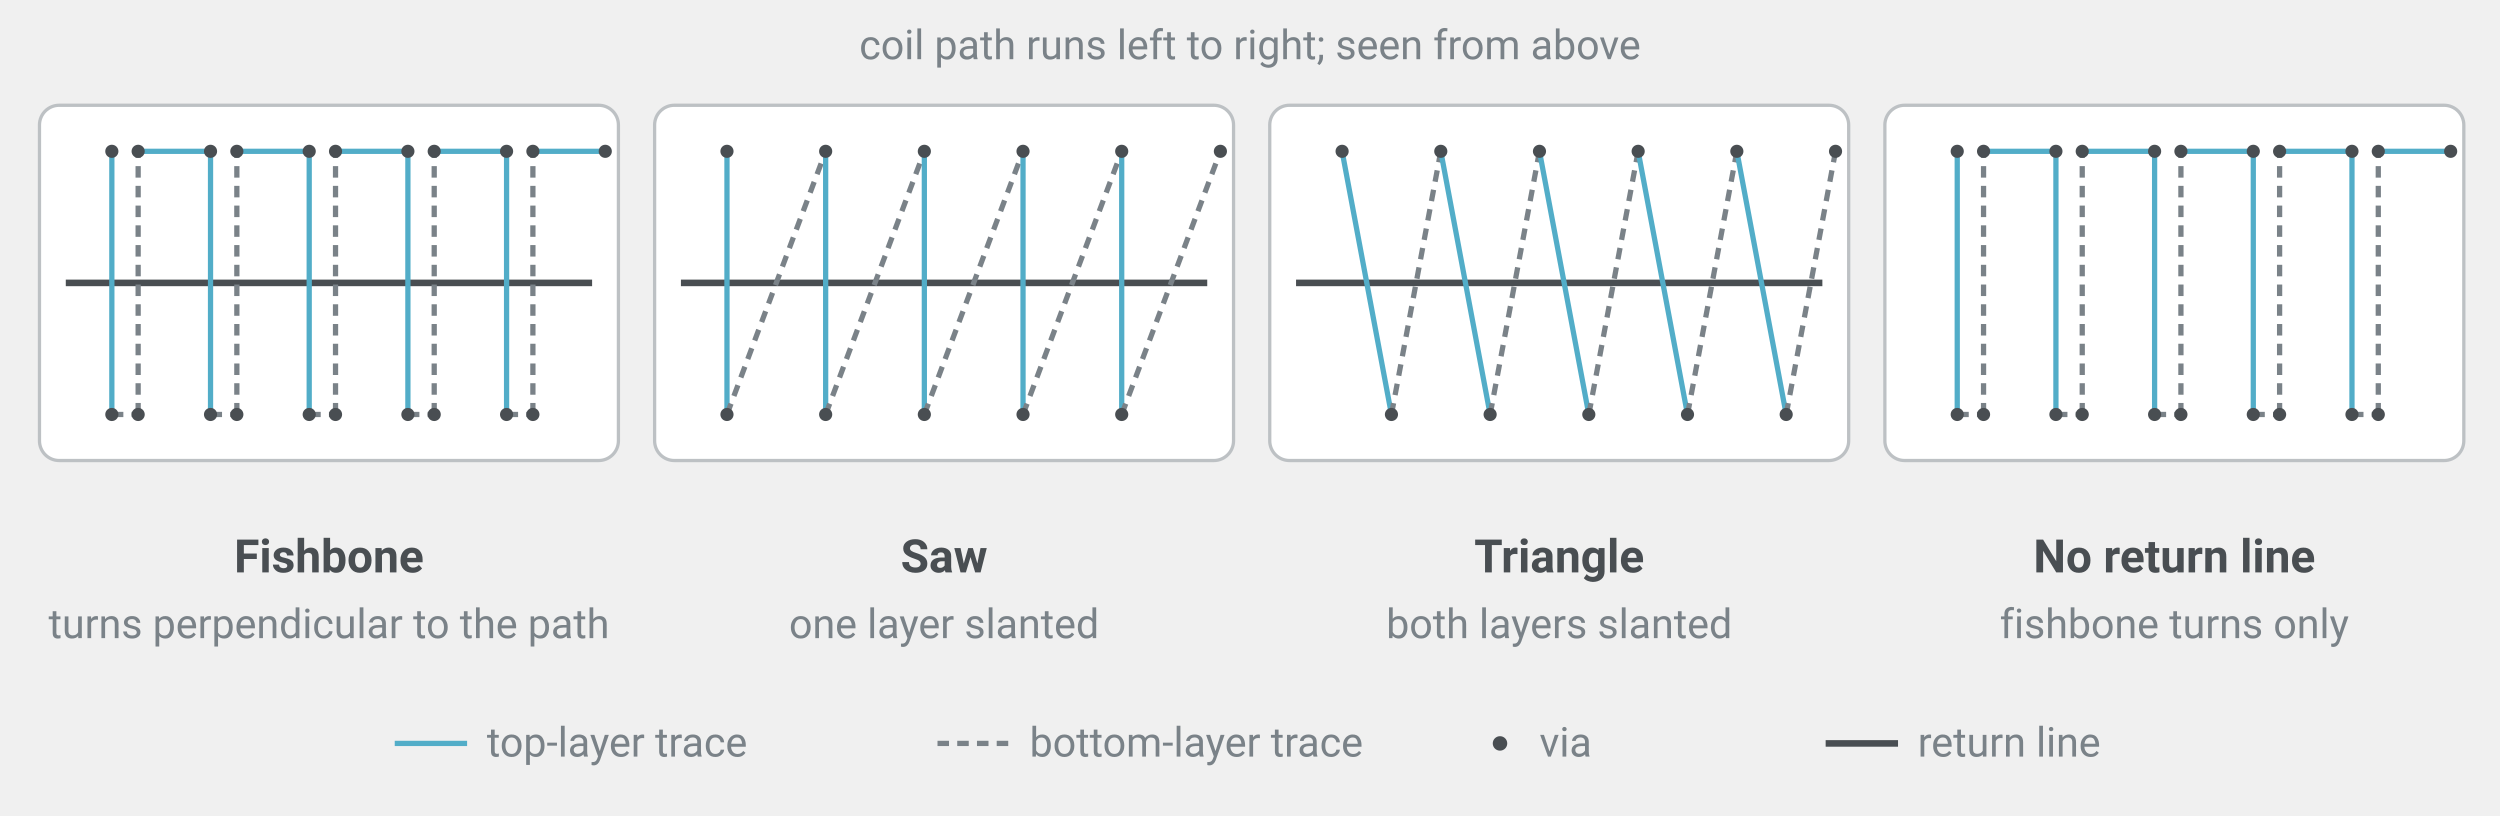
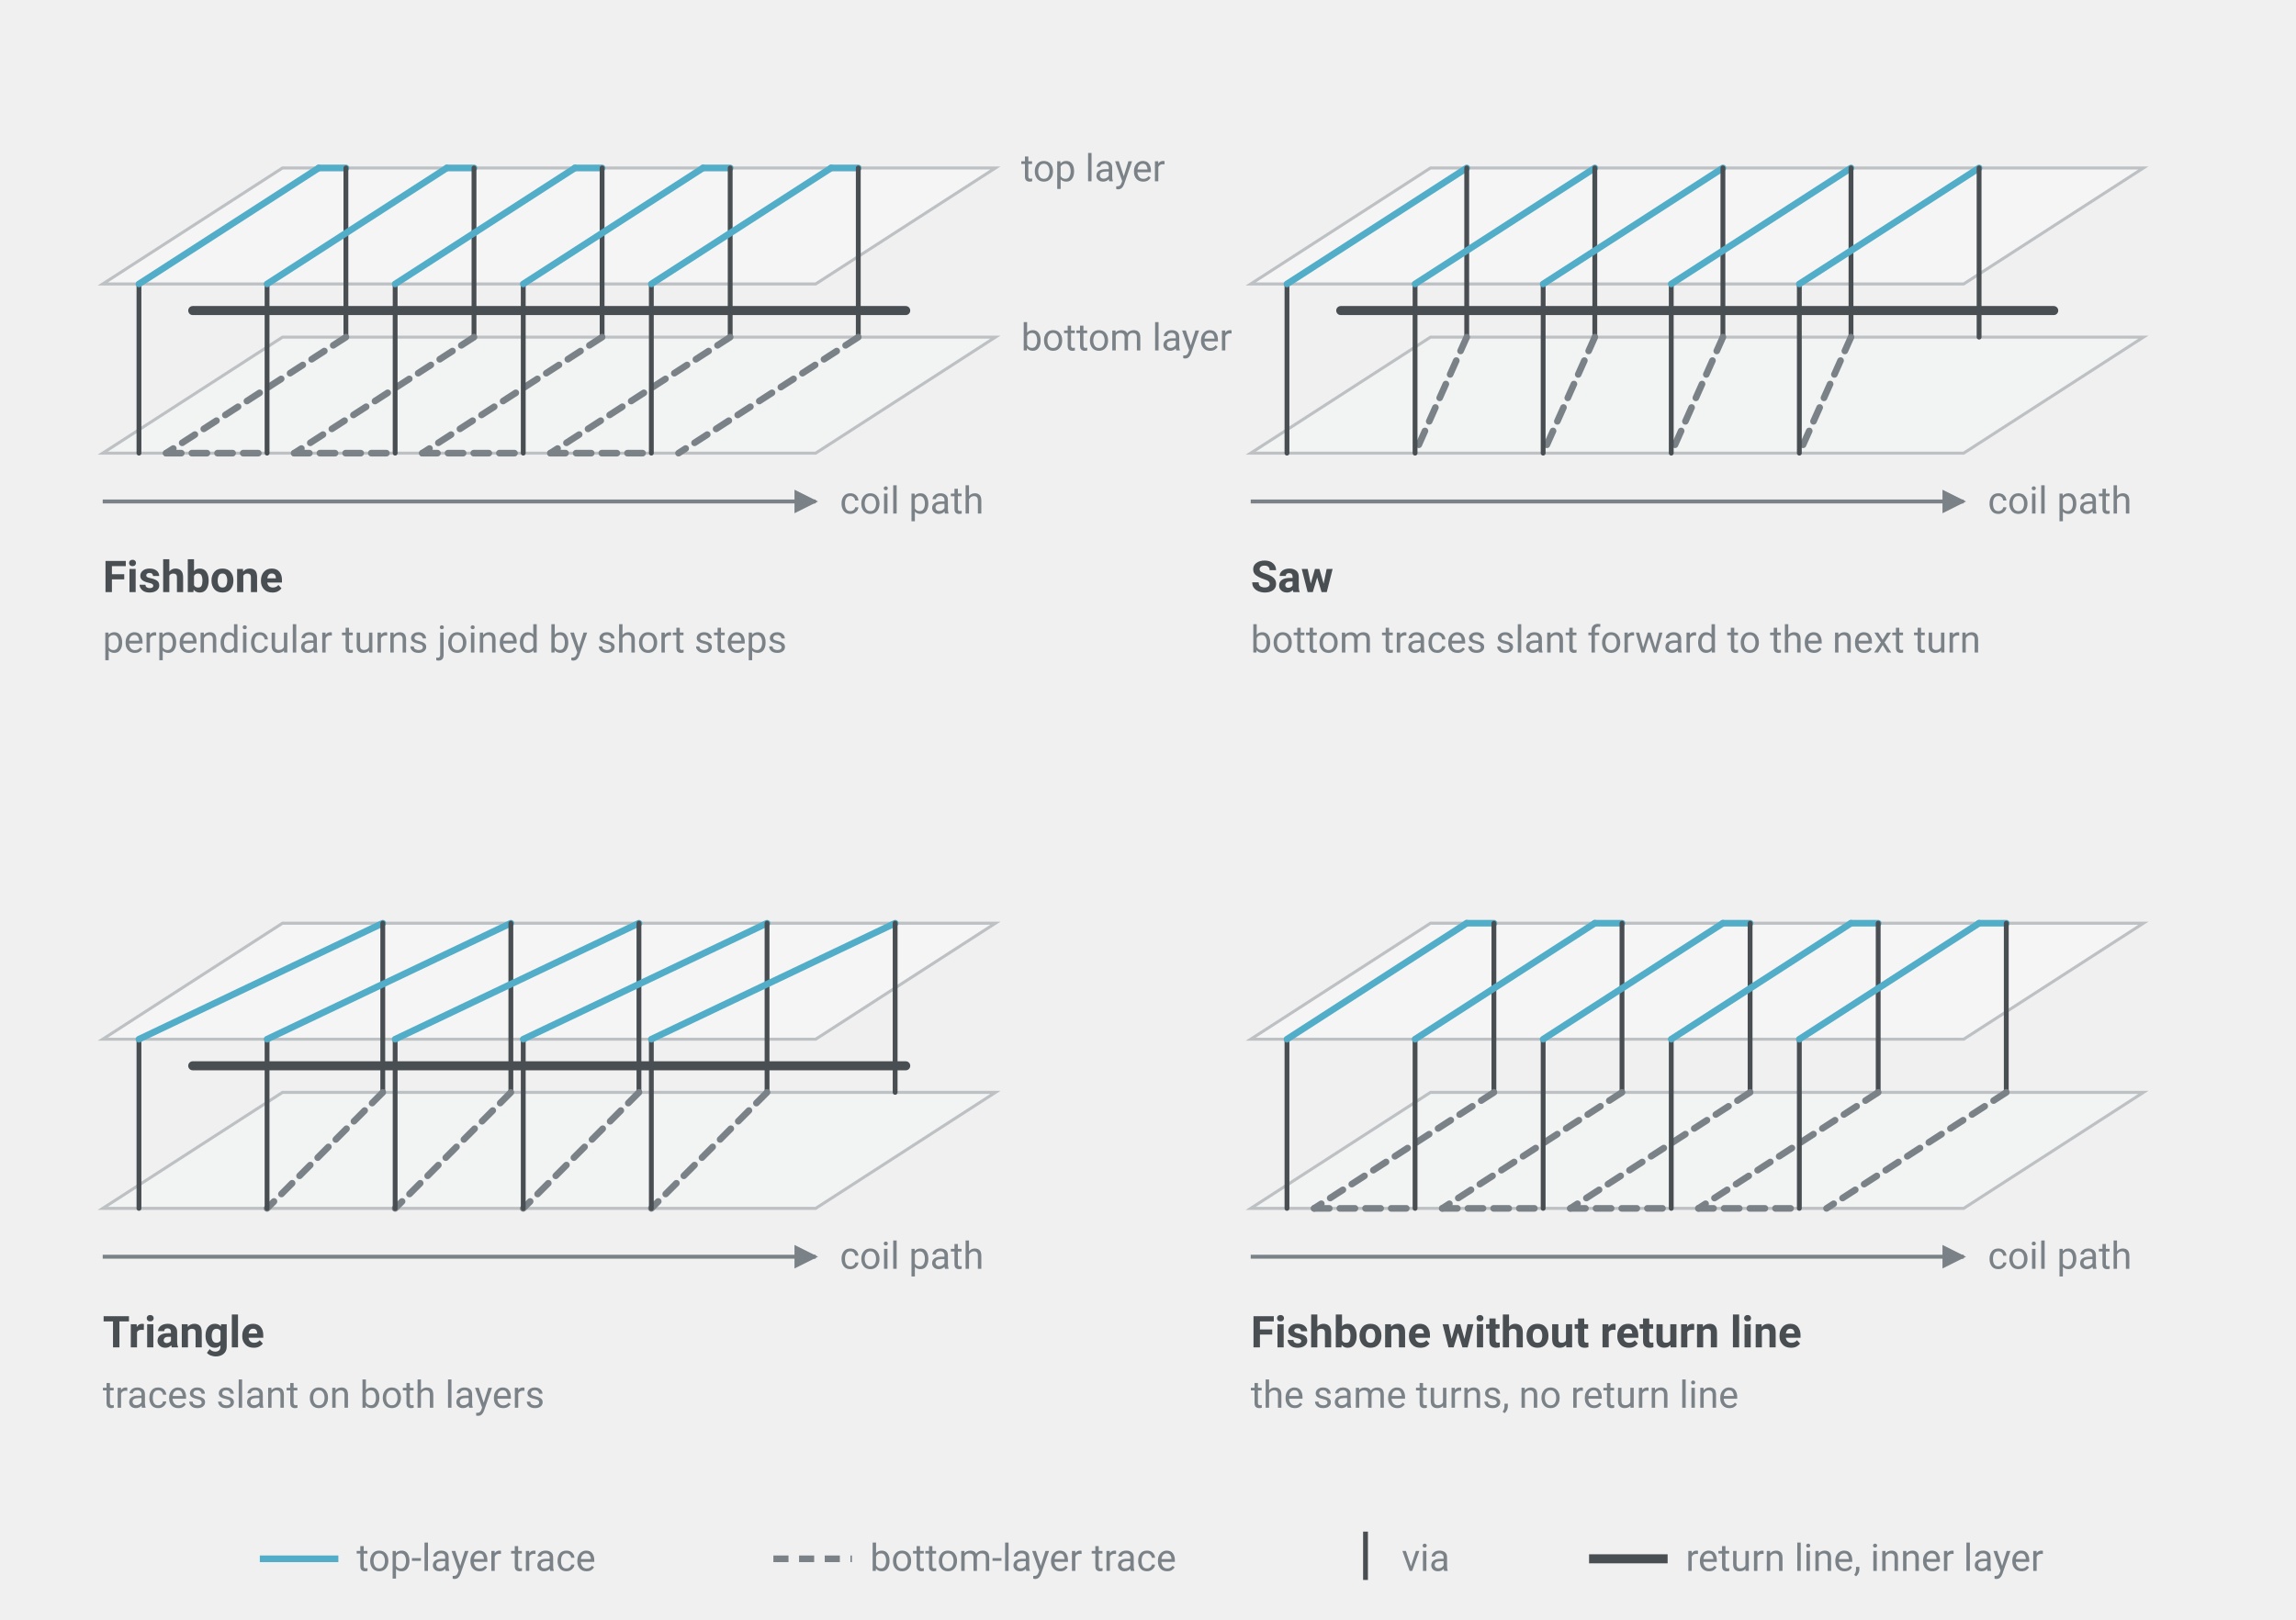
- <svg xmlns="http://www.w3.org/2000/svg" viewBox="0 0 760 248" width="760" height="248" font-family="-apple-system, 'Segoe UI', Roboto, 'Helvetica Neue', Arial, sans-serif">
-   <rect x="12" y="32" width="176" height="108" rx="6" fill="#ffffff" stroke="#bdc1c4" />
-   <line x1="20.0" y1="86.0" x2="180.0" y2="86.0" stroke="#494e52" stroke-width="2" />
-   <line x1="34.0" y1="46.0" x2="34.0" y2="126.0" stroke="#52adc8" stroke-width="1.6" />
-   <line x1="42.0" y1="126.0" x2="42.0" y2="46.0" stroke="#7a8288" stroke-width="1.6" stroke-dasharray="3.5 2.5" />
-   <line x1="34.0" y1="126.0" x2="42.0" y2="126.0" stroke="#7a8288" stroke-width="1.6" stroke-dasharray="3.5 2.5" />
-   <line x1="42.0" y1="46.0" x2="64.0" y2="46.0" stroke="#52adc8" stroke-width="1.6" />
-   <circle cx="34.0" cy="46.0" r="2" fill="#494e52" />
-   <circle cx="34.0" cy="126.0" r="2" fill="#494e52" />
-   <circle cx="42.0" cy="126.0" r="2" fill="#494e52" />
-   <circle cx="42.0" cy="46.0" r="2" fill="#494e52" />
-   <line x1="64.0" y1="46.0" x2="64.0" y2="126.0" stroke="#52adc8" stroke-width="1.6" />
-   <line x1="72.0" y1="126.0" x2="72.0" y2="46.0" stroke="#7a8288" stroke-width="1.6" stroke-dasharray="3.5 2.5" />
-   <line x1="64.0" y1="126.0" x2="72.0" y2="126.0" stroke="#7a8288" stroke-width="1.6" stroke-dasharray="3.5 2.5" />
-   <line x1="72.0" y1="46.0" x2="94.0" y2="46.0" stroke="#52adc8" stroke-width="1.6" />
-   <circle cx="64.0" cy="46.0" r="2" fill="#494e52" />
-   <circle cx="64.0" cy="126.0" r="2" fill="#494e52" />
-   <circle cx="72.0" cy="126.0" r="2" fill="#494e52" />
-   <circle cx="72.0" cy="46.0" r="2" fill="#494e52" />
-   <line x1="94.0" y1="46.0" x2="94.0" y2="126.0" stroke="#52adc8" stroke-width="1.6" />
-   <line x1="102.0" y1="126.0" x2="102.0" y2="46.0" stroke="#7a8288" stroke-width="1.6" stroke-dasharray="3.5 2.5" />
-   <line x1="94.0" y1="126.0" x2="102.0" y2="126.0" stroke="#7a8288" stroke-width="1.6" stroke-dasharray="3.5 2.5" />
-   <line x1="102.0" y1="46.0" x2="124.0" y2="46.0" stroke="#52adc8" stroke-width="1.6" />
-   <circle cx="94.0" cy="46.0" r="2" fill="#494e52" />
-   <circle cx="94.0" cy="126.0" r="2" fill="#494e52" />
-   <circle cx="102.0" cy="126.0" r="2" fill="#494e52" />
-   <circle cx="102.0" cy="46.0" r="2" fill="#494e52" />
-   <line x1="124.0" y1="46.0" x2="124.0" y2="126.0" stroke="#52adc8" stroke-width="1.6" />
-   <line x1="132.0" y1="126.0" x2="132.0" y2="46.0" stroke="#7a8288" stroke-width="1.6" stroke-dasharray="3.5 2.5" />
-   <line x1="124.0" y1="126.0" x2="132.0" y2="126.0" stroke="#7a8288" stroke-width="1.6" stroke-dasharray="3.5 2.5" />
-   <line x1="132.0" y1="46.0" x2="154.0" y2="46.0" stroke="#52adc8" stroke-width="1.6" />
-   <circle cx="124.0" cy="46.0" r="2" fill="#494e52" />
-   <circle cx="124.0" cy="126.0" r="2" fill="#494e52" />
-   <circle cx="132.0" cy="126.0" r="2" fill="#494e52" />
-   <circle cx="132.0" cy="46.0" r="2" fill="#494e52" />
-   <line x1="154.0" y1="46.0" x2="154.0" y2="126.0" stroke="#52adc8" stroke-width="1.6" />
-   <line x1="162.0" y1="126.0" x2="162.0" y2="46.0" stroke="#7a8288" stroke-width="1.6" stroke-dasharray="3.5 2.5" />
-   <line x1="154.0" y1="126.0" x2="162.0" y2="126.0" stroke="#7a8288" stroke-width="1.6" stroke-dasharray="3.5 2.5" />
-   <line x1="162.0" y1="46.0" x2="184.0" y2="46.0" stroke="#52adc8" stroke-width="1.6" />
-   <circle cx="154.0" cy="46.0" r="2" fill="#494e52" />
-   <circle cx="154.0" cy="126.0" r="2" fill="#494e52" />
-   <circle cx="162.0" cy="126.0" r="2" fill="#494e52" />
-   <circle cx="162.0" cy="46.0" r="2" fill="#494e52" />
-   <circle cx="184.0" cy="46.0" r="2" fill="#494e52" />
-   <text x="100" y="174" font-size="14" font-weight="700" fill="#494e52" text-anchor="middle">Fishbone</text>
-   <text x="100" y="194" font-size="12.5" fill="#7a8288" text-anchor="middle">turns perpendicular to the path</text>
-   <rect x="199" y="32" width="176" height="108" rx="6" fill="#ffffff" stroke="#bdc1c4" />
-   <line x1="207.0" y1="86.0" x2="367.0" y2="86.0" stroke="#494e52" stroke-width="2" />
-   <line x1="221.0" y1="46.0" x2="221.0" y2="126.0" stroke="#52adc8" stroke-width="1.6" />
-   <line x1="221.0" y1="126.0" x2="251.0" y2="46.0" stroke="#7a8288" stroke-width="1.6" stroke-dasharray="3.5 2.5" />
-   <circle cx="221.0" cy="46.0" r="2" fill="#494e52" />
-   <circle cx="221.0" cy="126.0" r="2" fill="#494e52" />
-   <line x1="251.0" y1="46.0" x2="251.0" y2="126.0" stroke="#52adc8" stroke-width="1.6" />
-   <line x1="251.0" y1="126.0" x2="281.0" y2="46.0" stroke="#7a8288" stroke-width="1.6" stroke-dasharray="3.5 2.5" />
-   <circle cx="251.0" cy="46.0" r="2" fill="#494e52" />
-   <circle cx="251.0" cy="126.0" r="2" fill="#494e52" />
-   <line x1="281.0" y1="46.0" x2="281.0" y2="126.0" stroke="#52adc8" stroke-width="1.6" />
-   <line x1="281.0" y1="126.0" x2="311.0" y2="46.0" stroke="#7a8288" stroke-width="1.6" stroke-dasharray="3.5 2.5" />
-   <circle cx="281.0" cy="46.0" r="2" fill="#494e52" />
-   <circle cx="281.0" cy="126.0" r="2" fill="#494e52" />
-   <line x1="311.0" y1="46.0" x2="311.0" y2="126.0" stroke="#52adc8" stroke-width="1.6" />
-   <line x1="311.0" y1="126.0" x2="341.0" y2="46.0" stroke="#7a8288" stroke-width="1.6" stroke-dasharray="3.5 2.5" />
-   <circle cx="311.0" cy="46.0" r="2" fill="#494e52" />
-   <circle cx="311.0" cy="126.0" r="2" fill="#494e52" />
-   <line x1="341.0" y1="46.0" x2="341.0" y2="126.0" stroke="#52adc8" stroke-width="1.6" />
-   <line x1="341.0" y1="126.0" x2="371.0" y2="46.0" stroke="#7a8288" stroke-width="1.6" stroke-dasharray="3.5 2.5" />
-   <circle cx="341.0" cy="46.0" r="2" fill="#494e52" />
-   <circle cx="341.0" cy="126.0" r="2" fill="#494e52" />
-   <circle cx="371.0" cy="46.0" r="2" fill="#494e52" />
-   <text x="287" y="174" font-size="14" font-weight="700" fill="#494e52" text-anchor="middle">Saw</text>
-   <text x="287" y="194" font-size="12.5" fill="#7a8288" text-anchor="middle">one layer slanted</text>
-   <rect x="386" y="32" width="176" height="108" rx="6" fill="#ffffff" stroke="#bdc1c4" />
-   <line x1="394.0" y1="86.0" x2="554.0" y2="86.0" stroke="#494e52" stroke-width="2" />
-   <line x1="408.0" y1="46.0" x2="423.0" y2="126.0" stroke="#52adc8" stroke-width="1.6" />
-   <line x1="423.0" y1="126.0" x2="438.0" y2="46.0" stroke="#7a8288" stroke-width="1.6" stroke-dasharray="3.5 2.5" />
-   <circle cx="408.0" cy="46.0" r="2" fill="#494e52" />
-   <circle cx="423.0" cy="126.0" r="2" fill="#494e52" />
-   <line x1="438.0" y1="46.0" x2="453.0" y2="126.0" stroke="#52adc8" stroke-width="1.6" />
-   <line x1="453.0" y1="126.0" x2="468.0" y2="46.0" stroke="#7a8288" stroke-width="1.6" stroke-dasharray="3.5 2.5" />
-   <circle cx="438.0" cy="46.0" r="2" fill="#494e52" />
-   <circle cx="453.0" cy="126.0" r="2" fill="#494e52" />
-   <line x1="468.0" y1="46.0" x2="483.0" y2="126.0" stroke="#52adc8" stroke-width="1.6" />
-   <line x1="483.0" y1="126.0" x2="498.0" y2="46.0" stroke="#7a8288" stroke-width="1.6" stroke-dasharray="3.5 2.5" />
-   <circle cx="468.0" cy="46.0" r="2" fill="#494e52" />
-   <circle cx="483.0" cy="126.0" r="2" fill="#494e52" />
-   <line x1="498.0" y1="46.0" x2="513.0" y2="126.0" stroke="#52adc8" stroke-width="1.6" />
-   <line x1="513.0" y1="126.0" x2="528.0" y2="46.0" stroke="#7a8288" stroke-width="1.6" stroke-dasharray="3.5 2.5" />
-   <circle cx="498.0" cy="46.0" r="2" fill="#494e52" />
-   <circle cx="513.0" cy="126.0" r="2" fill="#494e52" />
-   <line x1="528.0" y1="46.0" x2="543.0" y2="126.0" stroke="#52adc8" stroke-width="1.6" />
-   <line x1="543.0" y1="126.0" x2="558.0" y2="46.0" stroke="#7a8288" stroke-width="1.6" stroke-dasharray="3.5 2.5" />
-   <circle cx="528.0" cy="46.0" r="2" fill="#494e52" />
-   <circle cx="543.0" cy="126.0" r="2" fill="#494e52" />
-   <circle cx="558.0" cy="46.0" r="2" fill="#494e52" />
-   <text x="474" y="174" font-size="14" font-weight="700" fill="#494e52" text-anchor="middle">Triangle</text>
-   <text x="474" y="194" font-size="12.5" fill="#7a8288" text-anchor="middle">both layers slanted</text>
-   <rect x="573" y="32" width="176" height="108" rx="6" fill="#ffffff" stroke="#bdc1c4" />
-   <line x1="595.0" y1="46.0" x2="595.0" y2="126.0" stroke="#52adc8" stroke-width="1.6" />
-   <line x1="603.0" y1="126.0" x2="603.0" y2="46.0" stroke="#7a8288" stroke-width="1.6" stroke-dasharray="3.5 2.5" />
-   <line x1="595.0" y1="126.0" x2="603.0" y2="126.0" stroke="#7a8288" stroke-width="1.6" stroke-dasharray="3.5 2.5" />
-   <line x1="603.0" y1="46.0" x2="625.0" y2="46.0" stroke="#52adc8" stroke-width="1.6" />
-   <circle cx="595.0" cy="46.0" r="2" fill="#494e52" />
-   <circle cx="595.0" cy="126.0" r="2" fill="#494e52" />
-   <circle cx="603.0" cy="126.0" r="2" fill="#494e52" />
-   <circle cx="603.0" cy="46.0" r="2" fill="#494e52" />
-   <line x1="625.0" y1="46.0" x2="625.0" y2="126.0" stroke="#52adc8" stroke-width="1.6" />
-   <line x1="633.0" y1="126.0" x2="633.0" y2="46.0" stroke="#7a8288" stroke-width="1.6" stroke-dasharray="3.5 2.5" />
-   <line x1="625.0" y1="126.0" x2="633.0" y2="126.0" stroke="#7a8288" stroke-width="1.6" stroke-dasharray="3.5 2.5" />
-   <line x1="633.0" y1="46.0" x2="655.0" y2="46.0" stroke="#52adc8" stroke-width="1.6" />
-   <circle cx="625.0" cy="46.0" r="2" fill="#494e52" />
-   <circle cx="625.0" cy="126.0" r="2" fill="#494e52" />
-   <circle cx="633.0" cy="126.0" r="2" fill="#494e52" />
-   <circle cx="633.0" cy="46.0" r="2" fill="#494e52" />
-   <line x1="655.0" y1="46.0" x2="655.0" y2="126.0" stroke="#52adc8" stroke-width="1.6" />
-   <line x1="663.0" y1="126.0" x2="663.0" y2="46.0" stroke="#7a8288" stroke-width="1.6" stroke-dasharray="3.5 2.5" />
-   <line x1="655.0" y1="126.0" x2="663.0" y2="126.0" stroke="#7a8288" stroke-width="1.6" stroke-dasharray="3.5 2.5" />
-   <line x1="663.0" y1="46.0" x2="685.0" y2="46.0" stroke="#52adc8" stroke-width="1.6" />
-   <circle cx="655.0" cy="46.0" r="2" fill="#494e52" />
-   <circle cx="655.0" cy="126.0" r="2" fill="#494e52" />
-   <circle cx="663.0" cy="126.0" r="2" fill="#494e52" />
-   <circle cx="663.0" cy="46.0" r="2" fill="#494e52" />
-   <line x1="685.0" y1="46.0" x2="685.0" y2="126.0" stroke="#52adc8" stroke-width="1.6" />
-   <line x1="693.0" y1="126.0" x2="693.0" y2="46.0" stroke="#7a8288" stroke-width="1.6" stroke-dasharray="3.5 2.5" />
-   <line x1="685.0" y1="126.0" x2="693.0" y2="126.0" stroke="#7a8288" stroke-width="1.6" stroke-dasharray="3.5 2.5" />
-   <line x1="693.0" y1="46.0" x2="715.0" y2="46.0" stroke="#52adc8" stroke-width="1.6" />
-   <circle cx="685.0" cy="46.0" r="2" fill="#494e52" />
-   <circle cx="685.0" cy="126.0" r="2" fill="#494e52" />
-   <circle cx="693.0" cy="126.0" r="2" fill="#494e52" />
-   <circle cx="693.0" cy="46.0" r="2" fill="#494e52" />
-   <line x1="715.0" y1="46.0" x2="715.0" y2="126.0" stroke="#52adc8" stroke-width="1.6" />
-   <line x1="723.0" y1="126.0" x2="723.0" y2="46.0" stroke="#7a8288" stroke-width="1.6" stroke-dasharray="3.5 2.5" />
-   <line x1="715.0" y1="126.0" x2="723.0" y2="126.0" stroke="#7a8288" stroke-width="1.6" stroke-dasharray="3.5 2.5" />
-   <line x1="723.0" y1="46.0" x2="745.0" y2="46.0" stroke="#52adc8" stroke-width="1.6" />
-   <circle cx="715.0" cy="46.0" r="2" fill="#494e52" />
-   <circle cx="715.0" cy="126.0" r="2" fill="#494e52" />
-   <circle cx="723.0" cy="126.0" r="2" fill="#494e52" />
-   <circle cx="723.0" cy="46.0" r="2" fill="#494e52" />
-   <circle cx="745.0" cy="46.0" r="2" fill="#494e52" />
-   <text x="661" y="174" font-size="14" font-weight="700" fill="#494e52" text-anchor="middle">No return line</text>
-   <text x="661" y="194" font-size="12.5" fill="#7a8288" text-anchor="middle">fishbone turns only</text>
-   <text x="380" y="18" font-size="12.5" fill="#7a8288" text-anchor="middle">coil path runs left to right; seen from above</text>
-   <line x1="120" y1="226" x2="142" y2="226" stroke="#52adc8" stroke-width="1.6" />
-   <text x="148" y="230" font-size="12.5" fill="#7a8288">top-layer trace</text>
-   <line x1="285" y1="226" x2="307" y2="226" stroke="#7a8288" stroke-width="1.6" stroke-dasharray="3.5 2.5" />
-   <text x="313" y="230" font-size="12.5" fill="#7a8288">bottom-layer trace</text>
-   <circle cx="456" cy="226" r="2.2" fill="#494e52" />
-   <text x="468" y="230" font-size="12.5" fill="#7a8288">via</text>
-   <line x1="555" y1="226" x2="577" y2="226" stroke="#494e52" stroke-width="2" />
-   <text x="583" y="230" font-size="12.5" fill="#7a8288">return line</text>
+ <svg xmlns="http://www.w3.org/2000/svg" viewBox="0 0 760 536" width="760" height="536" font-family="-apple-system, 'Segoe UI', Roboto, 'Helvetica Neue', Arial, sans-serif">
+   <defs>
+     <marker id="arr" viewBox="0 0 10 10" refX="9" refY="5" markerWidth="6" markerHeight="6" orient="auto">
+       <path d="M0,0 L10,5 L0,10 z" fill="#7a8288" />
+     </marker>
+   </defs>
+   <polygon points="34.0,150.0 270.0,150.0 329.5,111.6 93.5,111.6" fill="#f2f3f3" fill-opacity="1" stroke="#bdc1c4" stroke-width="1" />
+   <polygon points="34.0,94.0 270.0,94.0 329.5,55.6 93.5,55.6" fill="#ffffff" fill-opacity="0.35" stroke="#bdc1c4" stroke-width="1" />
+   <line x1="46.0" y1="150.0" x2="46.0" y2="94.0" stroke="#494e52" stroke-width="1.6" stroke-linecap="round" />
+   <line x1="46.0" y1="94.0" x2="105.5" y2="55.6" stroke="#52adc8" stroke-width="2.2" stroke-linecap="round" />
+   <line x1="105.5" y1="55.6" x2="114.5" y2="55.6" stroke="#52adc8" stroke-width="2.2" stroke-linecap="round" />
+   <line x1="114.5" y1="111.6" x2="114.5" y2="55.6" stroke="#494e52" stroke-width="1.6" stroke-linecap="round" />
+   <line x1="114.5" y1="111.6" x2="55.0" y2="150.0" stroke="#7a8288" stroke-width="2.2" stroke-linecap="round" stroke-dasharray="5 3.5" />
+   <line x1="55.0" y1="150.0" x2="88.4" y2="150.0" stroke="#7a8288" stroke-width="2.2" stroke-linecap="round" stroke-dasharray="5 3.5" />
+   <line x1="88.4" y1="150.0" x2="88.4" y2="94.0" stroke="#494e52" stroke-width="1.6" stroke-linecap="round" />
+   <line x1="88.4" y1="94.0" x2="147.9" y2="55.6" stroke="#52adc8" stroke-width="2.2" stroke-linecap="round" />
+   <line x1="147.9" y1="55.6" x2="156.9" y2="55.6" stroke="#52adc8" stroke-width="2.2" stroke-linecap="round" />
+   <line x1="156.9" y1="111.6" x2="156.9" y2="55.6" stroke="#494e52" stroke-width="1.6" stroke-linecap="round" />
+   <line x1="156.9" y1="111.6" x2="97.4" y2="150.0" stroke="#7a8288" stroke-width="2.2" stroke-linecap="round" stroke-dasharray="5 3.5" />
+   <line x1="97.4" y1="150.0" x2="130.8" y2="150.0" stroke="#7a8288" stroke-width="2.2" stroke-linecap="round" stroke-dasharray="5 3.5" />
+   <line x1="130.8" y1="150.0" x2="130.8" y2="94.0" stroke="#494e52" stroke-width="1.6" stroke-linecap="round" />
+   <line x1="130.8" y1="94.0" x2="190.3" y2="55.6" stroke="#52adc8" stroke-width="2.2" stroke-linecap="round" />
+   <line x1="190.3" y1="55.6" x2="199.3" y2="55.6" stroke="#52adc8" stroke-width="2.2" stroke-linecap="round" />
+   <line x1="199.3" y1="111.6" x2="199.3" y2="55.6" stroke="#494e52" stroke-width="1.6" stroke-linecap="round" />
+   <line x1="199.3" y1="111.6" x2="139.8" y2="150.0" stroke="#7a8288" stroke-width="2.2" stroke-linecap="round" stroke-dasharray="5 3.5" />
+   <line x1="139.8" y1="150.0" x2="173.2" y2="150.0" stroke="#7a8288" stroke-width="2.2" stroke-linecap="round" stroke-dasharray="5 3.5" />
+   <line x1="173.2" y1="150.0" x2="173.2" y2="94.0" stroke="#494e52" stroke-width="1.6" stroke-linecap="round" />
+   <line x1="173.2" y1="94.0" x2="232.7" y2="55.6" stroke="#52adc8" stroke-width="2.2" stroke-linecap="round" />
+   <line x1="232.7" y1="55.6" x2="241.7" y2="55.6" stroke="#52adc8" stroke-width="2.2" stroke-linecap="round" />
+   <line x1="241.7" y1="111.6" x2="241.7" y2="55.6" stroke="#494e52" stroke-width="1.6" stroke-linecap="round" />
+   <line x1="241.7" y1="111.6" x2="182.2" y2="150.0" stroke="#7a8288" stroke-width="2.2" stroke-linecap="round" stroke-dasharray="5 3.5" />
+   <line x1="182.2" y1="150.0" x2="215.6" y2="150.0" stroke="#7a8288" stroke-width="2.2" stroke-linecap="round" stroke-dasharray="5 3.5" />
+   <line x1="215.6" y1="150.0" x2="215.6" y2="94.0" stroke="#494e52" stroke-width="1.6" stroke-linecap="round" />
+   <line x1="215.6" y1="94.0" x2="275.1" y2="55.6" stroke="#52adc8" stroke-width="2.2" stroke-linecap="round" />
+   <line x1="275.1" y1="55.6" x2="284.1" y2="55.6" stroke="#52adc8" stroke-width="2.2" stroke-linecap="round" />
+   <line x1="284.1" y1="111.6" x2="284.1" y2="55.6" stroke="#494e52" stroke-width="1.6" stroke-linecap="round" />
+   <line x1="284.1" y1="111.6" x2="224.6" y2="150.0" stroke="#7a8288" stroke-width="2.2" stroke-linecap="round" stroke-dasharray="5 3.5" />
+   <line x1="63.8" y1="102.8" x2="299.8" y2="102.8" stroke="#494e52" stroke-width="3" stroke-linecap="round" />
+   <line x1="34.0" y1="166.0" x2="270.0" y2="166.0" stroke="#7a8288" stroke-width="1.3" marker-end="url(#arr)" />
+   <text x="278" y="170" font-size="12.5" fill="#7a8288" text-anchor="start">coil path</text>
+   <text x="34" y="196" font-size="14.5" fill="#494e52" text-anchor="start" font-weight="700">Fishbone</text>
+   <text x="34" y="216" font-size="12.5" fill="#7a8288" text-anchor="start">perpendicular turns joined by short steps</text>
+   <text x="338" y="60" font-size="12.5" fill="#7a8288" text-anchor="start">top layer</text>
+   <text x="338" y="116" font-size="12.5" fill="#7a8288" text-anchor="start">bottom layer</text>
+   <polygon points="414.0,150.0 650.0,150.0 709.5,111.6 473.5,111.6" fill="#f2f3f3" fill-opacity="1" stroke="#bdc1c4" stroke-width="1" />
+   <polygon points="414.0,94.0 650.0,94.0 709.5,55.6 473.5,55.6" fill="#ffffff" fill-opacity="0.35" stroke="#bdc1c4" stroke-width="1" />
+   <line x1="426.0" y1="150.0" x2="426.0" y2="94.0" stroke="#494e52" stroke-width="1.6" stroke-linecap="round" />
+   <line x1="426.0" y1="94.0" x2="485.5" y2="55.6" stroke="#52adc8" stroke-width="2.2" stroke-linecap="round" />
+   <line x1="485.5" y1="111.6" x2="485.5" y2="55.6" stroke="#494e52" stroke-width="1.6" stroke-linecap="round" />
+   <line x1="485.5" y1="111.6" x2="468.4" y2="150.0" stroke="#7a8288" stroke-width="2.2" stroke-linecap="round" stroke-dasharray="5 3.5" />
+   <line x1="468.4" y1="150.0" x2="468.4" y2="94.0" stroke="#494e52" stroke-width="1.6" stroke-linecap="round" />
+   <line x1="468.4" y1="94.0" x2="527.9" y2="55.6" stroke="#52adc8" stroke-width="2.2" stroke-linecap="round" />
+   <line x1="527.9" y1="111.6" x2="527.9" y2="55.6" stroke="#494e52" stroke-width="1.6" stroke-linecap="round" />
+   <line x1="527.9" y1="111.6" x2="510.8" y2="150.0" stroke="#7a8288" stroke-width="2.2" stroke-linecap="round" stroke-dasharray="5 3.5" />
+   <line x1="510.8" y1="150.0" x2="510.8" y2="94.0" stroke="#494e52" stroke-width="1.6" stroke-linecap="round" />
+   <line x1="510.8" y1="94.0" x2="570.3" y2="55.6" stroke="#52adc8" stroke-width="2.2" stroke-linecap="round" />
+   <line x1="570.3" y1="111.6" x2="570.3" y2="55.6" stroke="#494e52" stroke-width="1.6" stroke-linecap="round" />
+   <line x1="570.3" y1="111.6" x2="553.2" y2="150.0" stroke="#7a8288" stroke-width="2.2" stroke-linecap="round" stroke-dasharray="5 3.5" />
+   <line x1="553.2" y1="150.0" x2="553.2" y2="94.0" stroke="#494e52" stroke-width="1.6" stroke-linecap="round" />
+   <line x1="553.2" y1="94.0" x2="612.7" y2="55.6" stroke="#52adc8" stroke-width="2.2" stroke-linecap="round" />
+   <line x1="612.7" y1="111.6" x2="612.7" y2="55.6" stroke="#494e52" stroke-width="1.6" stroke-linecap="round" />
+   <line x1="612.7" y1="111.6" x2="595.6" y2="150.0" stroke="#7a8288" stroke-width="2.2" stroke-linecap="round" stroke-dasharray="5 3.5" />
+   <line x1="595.6" y1="150.0" x2="595.6" y2="94.0" stroke="#494e52" stroke-width="1.6" stroke-linecap="round" />
+   <line x1="595.6" y1="94.0" x2="655.1" y2="55.6" stroke="#52adc8" stroke-width="2.2" stroke-linecap="round" />
+   <line x1="655.1" y1="111.6" x2="655.1" y2="55.6" stroke="#494e52" stroke-width="1.6" stroke-linecap="round" />
+   <line x1="443.8" y1="102.8" x2="679.8" y2="102.8" stroke="#494e52" stroke-width="3" stroke-linecap="round" />
+   <line x1="414.0" y1="166.0" x2="650.0" y2="166.0" stroke="#7a8288" stroke-width="1.3" marker-end="url(#arr)" />
+   <text x="658" y="170" font-size="12.5" fill="#7a8288" text-anchor="start">coil path</text>
+   <text x="414" y="196" font-size="14.5" fill="#494e52" text-anchor="start" font-weight="700">Saw</text>
+   <text x="414" y="216" font-size="12.5" fill="#7a8288" text-anchor="start">bottom traces slant forward to the next turn</text>
+   <polygon points="34.0,400.0 270.0,400.0 329.5,361.6 93.5,361.6" fill="#f2f3f3" fill-opacity="1" stroke="#bdc1c4" stroke-width="1" />
+   <polygon points="34.0,344.0 270.0,344.0 329.5,305.6 93.5,305.6" fill="#ffffff" fill-opacity="0.35" stroke="#bdc1c4" stroke-width="1" />
+   <line x1="46.0" y1="400.0" x2="46.0" y2="344.0" stroke="#494e52" stroke-width="1.6" stroke-linecap="round" />
+   <line x1="46.0" y1="344.0" x2="126.7" y2="305.6" stroke="#52adc8" stroke-width="2.2" stroke-linecap="round" />
+   <line x1="126.7" y1="361.6" x2="126.7" y2="305.6" stroke="#494e52" stroke-width="1.6" stroke-linecap="round" />
+   <line x1="126.7" y1="361.6" x2="88.4" y2="400.0" stroke="#7a8288" stroke-width="2.2" stroke-linecap="round" stroke-dasharray="5 3.5" />
+   <line x1="88.4" y1="400.0" x2="88.4" y2="344.0" stroke="#494e52" stroke-width="1.6" stroke-linecap="round" />
+   <line x1="88.4" y1="344.0" x2="169.1" y2="305.6" stroke="#52adc8" stroke-width="2.2" stroke-linecap="round" />
+   <line x1="169.1" y1="361.6" x2="169.1" y2="305.6" stroke="#494e52" stroke-width="1.6" stroke-linecap="round" />
+   <line x1="169.1" y1="361.6" x2="130.8" y2="400.0" stroke="#7a8288" stroke-width="2.2" stroke-linecap="round" stroke-dasharray="5 3.5" />
+   <line x1="130.8" y1="400.0" x2="130.8" y2="344.0" stroke="#494e52" stroke-width="1.6" stroke-linecap="round" />
+   <line x1="130.8" y1="344.0" x2="211.5" y2="305.6" stroke="#52adc8" stroke-width="2.2" stroke-linecap="round" />
+   <line x1="211.5" y1="361.6" x2="211.5" y2="305.6" stroke="#494e52" stroke-width="1.6" stroke-linecap="round" />
+   <line x1="211.5" y1="361.6" x2="173.2" y2="400.0" stroke="#7a8288" stroke-width="2.2" stroke-linecap="round" stroke-dasharray="5 3.5" />
+   <line x1="173.2" y1="400.0" x2="173.2" y2="344.0" stroke="#494e52" stroke-width="1.6" stroke-linecap="round" />
+   <line x1="173.2" y1="344.0" x2="253.9" y2="305.6" stroke="#52adc8" stroke-width="2.2" stroke-linecap="round" />
+   <line x1="253.9" y1="361.6" x2="253.9" y2="305.6" stroke="#494e52" stroke-width="1.6" stroke-linecap="round" />
+   <line x1="253.9" y1="361.6" x2="215.6" y2="400.0" stroke="#7a8288" stroke-width="2.2" stroke-linecap="round" stroke-dasharray="5 3.5" />
+   <line x1="215.6" y1="400.0" x2="215.6" y2="344.0" stroke="#494e52" stroke-width="1.6" stroke-linecap="round" />
+   <line x1="215.6" y1="344.0" x2="296.3" y2="305.6" stroke="#52adc8" stroke-width="2.2" stroke-linecap="round" />
+   <line x1="296.3" y1="361.6" x2="296.3" y2="305.6" stroke="#494e52" stroke-width="1.6" stroke-linecap="round" />
+   <line x1="63.8" y1="352.8" x2="299.8" y2="352.8" stroke="#494e52" stroke-width="3" stroke-linecap="round" />
+   <line x1="34.0" y1="416.0" x2="270.0" y2="416.0" stroke="#7a8288" stroke-width="1.3" marker-end="url(#arr)" />
+   <text x="278" y="420" font-size="12.5" fill="#7a8288" text-anchor="start">coil path</text>
+   <text x="34" y="446" font-size="14.5" fill="#494e52" text-anchor="start" font-weight="700">Triangle</text>
+   <text x="34" y="466" font-size="12.5" fill="#7a8288" text-anchor="start">traces slant on both layers</text>
+   <polygon points="414.0,400.0 650.0,400.0 709.5,361.6 473.5,361.6" fill="#f2f3f3" fill-opacity="1" stroke="#bdc1c4" stroke-width="1" />
+   <polygon points="414.0,344.0 650.0,344.0 709.5,305.6 473.5,305.6" fill="#ffffff" fill-opacity="0.35" stroke="#bdc1c4" stroke-width="1" />
+   <line x1="426.0" y1="400.0" x2="426.0" y2="344.0" stroke="#494e52" stroke-width="1.6" stroke-linecap="round" />
+   <line x1="426.0" y1="344.0" x2="485.5" y2="305.6" stroke="#52adc8" stroke-width="2.2" stroke-linecap="round" />
+   <line x1="485.5" y1="305.6" x2="494.5" y2="305.6" stroke="#52adc8" stroke-width="2.2" stroke-linecap="round" />
+   <line x1="494.5" y1="361.6" x2="494.5" y2="305.6" stroke="#494e52" stroke-width="1.6" stroke-linecap="round" />
+   <line x1="494.5" y1="361.6" x2="435.0" y2="400.0" stroke="#7a8288" stroke-width="2.2" stroke-linecap="round" stroke-dasharray="5 3.5" />
+   <line x1="435.0" y1="400.0" x2="468.4" y2="400.0" stroke="#7a8288" stroke-width="2.2" stroke-linecap="round" stroke-dasharray="5 3.5" />
+   <line x1="468.4" y1="400.0" x2="468.4" y2="344.0" stroke="#494e52" stroke-width="1.6" stroke-linecap="round" />
+   <line x1="468.4" y1="344.0" x2="527.9" y2="305.6" stroke="#52adc8" stroke-width="2.2" stroke-linecap="round" />
+   <line x1="527.9" y1="305.6" x2="536.9" y2="305.6" stroke="#52adc8" stroke-width="2.2" stroke-linecap="round" />
+   <line x1="536.9" y1="361.6" x2="536.9" y2="305.6" stroke="#494e52" stroke-width="1.6" stroke-linecap="round" />
+   <line x1="536.9" y1="361.6" x2="477.4" y2="400.0" stroke="#7a8288" stroke-width="2.2" stroke-linecap="round" stroke-dasharray="5 3.5" />
+   <line x1="477.4" y1="400.0" x2="510.8" y2="400.0" stroke="#7a8288" stroke-width="2.2" stroke-linecap="round" stroke-dasharray="5 3.5" />
+   <line x1="510.8" y1="400.0" x2="510.8" y2="344.0" stroke="#494e52" stroke-width="1.6" stroke-linecap="round" />
+   <line x1="510.8" y1="344.0" x2="570.3" y2="305.6" stroke="#52adc8" stroke-width="2.2" stroke-linecap="round" />
+   <line x1="570.3" y1="305.6" x2="579.3" y2="305.6" stroke="#52adc8" stroke-width="2.2" stroke-linecap="round" />
+   <line x1="579.3" y1="361.6" x2="579.3" y2="305.6" stroke="#494e52" stroke-width="1.6" stroke-linecap="round" />
+   <line x1="579.3" y1="361.6" x2="519.8" y2="400.0" stroke="#7a8288" stroke-width="2.2" stroke-linecap="round" stroke-dasharray="5 3.5" />
+   <line x1="519.8" y1="400.0" x2="553.2" y2="400.0" stroke="#7a8288" stroke-width="2.2" stroke-linecap="round" stroke-dasharray="5 3.5" />
+   <line x1="553.2" y1="400.0" x2="553.2" y2="344.0" stroke="#494e52" stroke-width="1.6" stroke-linecap="round" />
+   <line x1="553.2" y1="344.0" x2="612.7" y2="305.6" stroke="#52adc8" stroke-width="2.2" stroke-linecap="round" />
+   <line x1="612.7" y1="305.6" x2="621.7" y2="305.6" stroke="#52adc8" stroke-width="2.2" stroke-linecap="round" />
+   <line x1="621.7" y1="361.6" x2="621.7" y2="305.6" stroke="#494e52" stroke-width="1.6" stroke-linecap="round" />
+   <line x1="621.7" y1="361.6" x2="562.2" y2="400.0" stroke="#7a8288" stroke-width="2.2" stroke-linecap="round" stroke-dasharray="5 3.5" />
+   <line x1="562.2" y1="400.0" x2="595.6" y2="400.0" stroke="#7a8288" stroke-width="2.2" stroke-linecap="round" stroke-dasharray="5 3.5" />
+   <line x1="595.6" y1="400.0" x2="595.6" y2="344.0" stroke="#494e52" stroke-width="1.6" stroke-linecap="round" />
+   <line x1="595.6" y1="344.0" x2="655.1" y2="305.6" stroke="#52adc8" stroke-width="2.2" stroke-linecap="round" />
+   <line x1="655.1" y1="305.6" x2="664.1" y2="305.6" stroke="#52adc8" stroke-width="2.2" stroke-linecap="round" />
+   <line x1="664.1" y1="361.6" x2="664.1" y2="305.6" stroke="#494e52" stroke-width="1.6" stroke-linecap="round" />
+   <line x1="664.1" y1="361.6" x2="604.6" y2="400.0" stroke="#7a8288" stroke-width="2.2" stroke-linecap="round" stroke-dasharray="5 3.5" />
+   <line x1="414.0" y1="416.0" x2="650.0" y2="416.0" stroke="#7a8288" stroke-width="1.3" marker-end="url(#arr)" />
+   <text x="658" y="420" font-size="12.5" fill="#7a8288" text-anchor="start">coil path</text>
+   <text x="414" y="446" font-size="14.5" fill="#494e52" text-anchor="start" font-weight="700">Fishbone without return line</text>
+   <text x="414" y="466" font-size="12.5" fill="#7a8288" text-anchor="start">the same turns, no return line</text>
+   <line x1="86" y1="516" x2="112" y2="516" stroke="#52adc8" stroke-width="2.2" />
+   <text x="118" y="520" font-size="12.5" fill="#7a8288" text-anchor="start">top-layer trace</text>
+   <line x1="256" y1="516" x2="282" y2="516" stroke="#7a8288" stroke-width="2.2" stroke-dasharray="5 3.5" />
+   <text x="288" y="520" font-size="12.5" fill="#7a8288" text-anchor="start">bottom-layer trace</text>
+   <line x1="452" y1="507" x2="452" y2="523" stroke="#494e52" stroke-width="1.6" />
+   <text x="464" y="520" font-size="12.5" fill="#7a8288" text-anchor="start">via</text>
+   <line x1="526" y1="516" x2="552" y2="516" stroke="#494e52" stroke-width="3" />
+   <text x="558" y="520" font-size="12.5" fill="#7a8288" text-anchor="start">return line, inner layer</text>
</svg>
